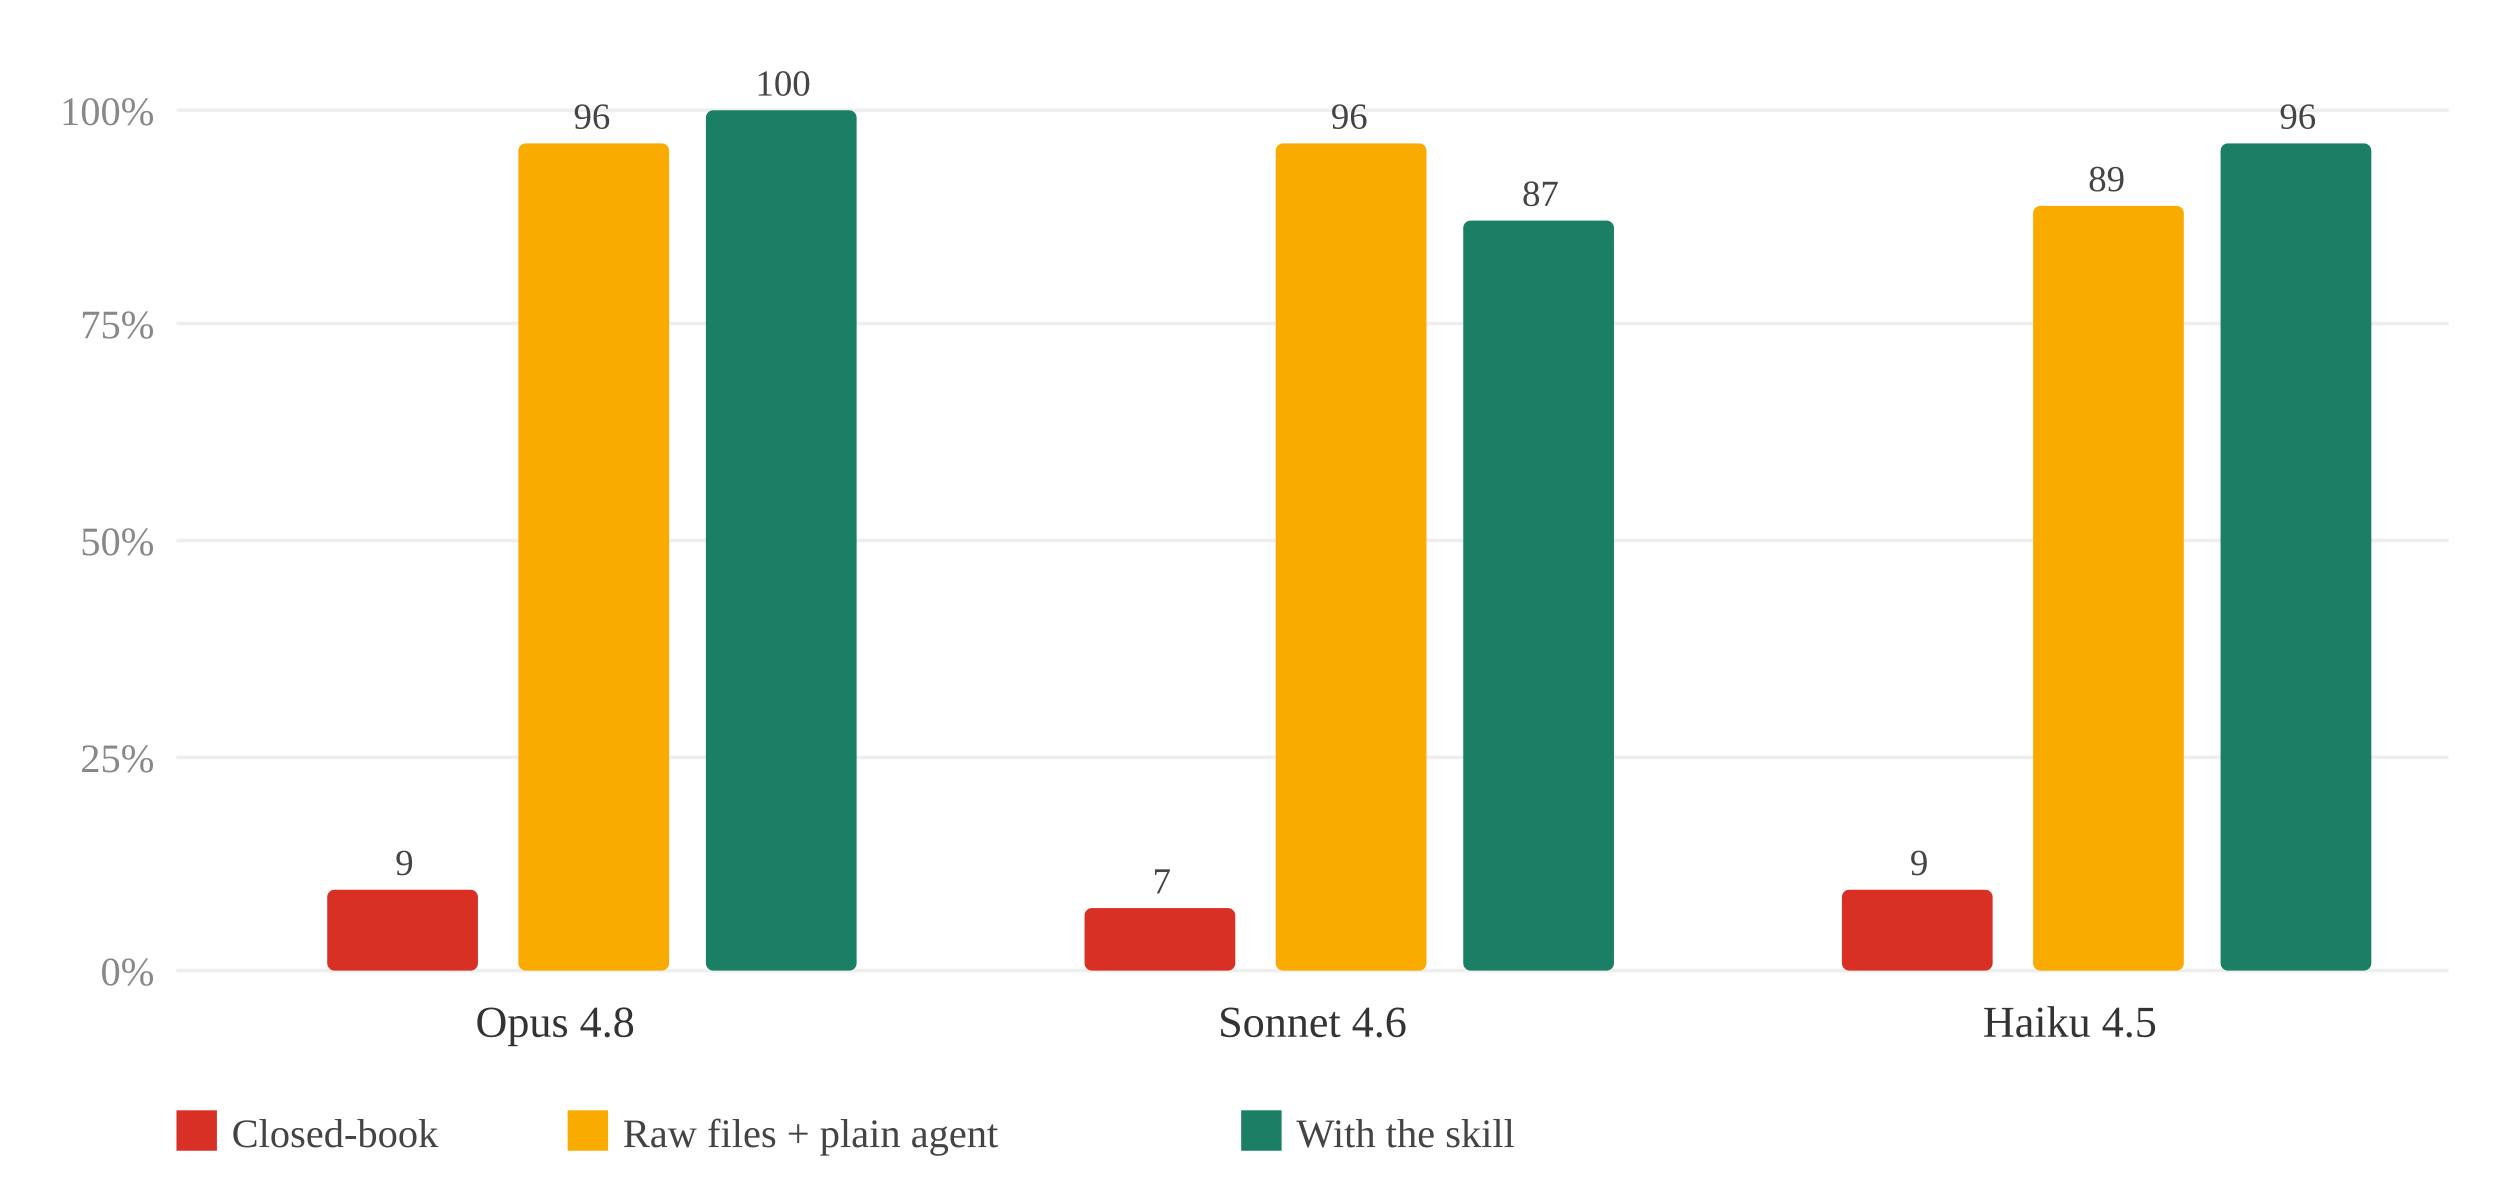
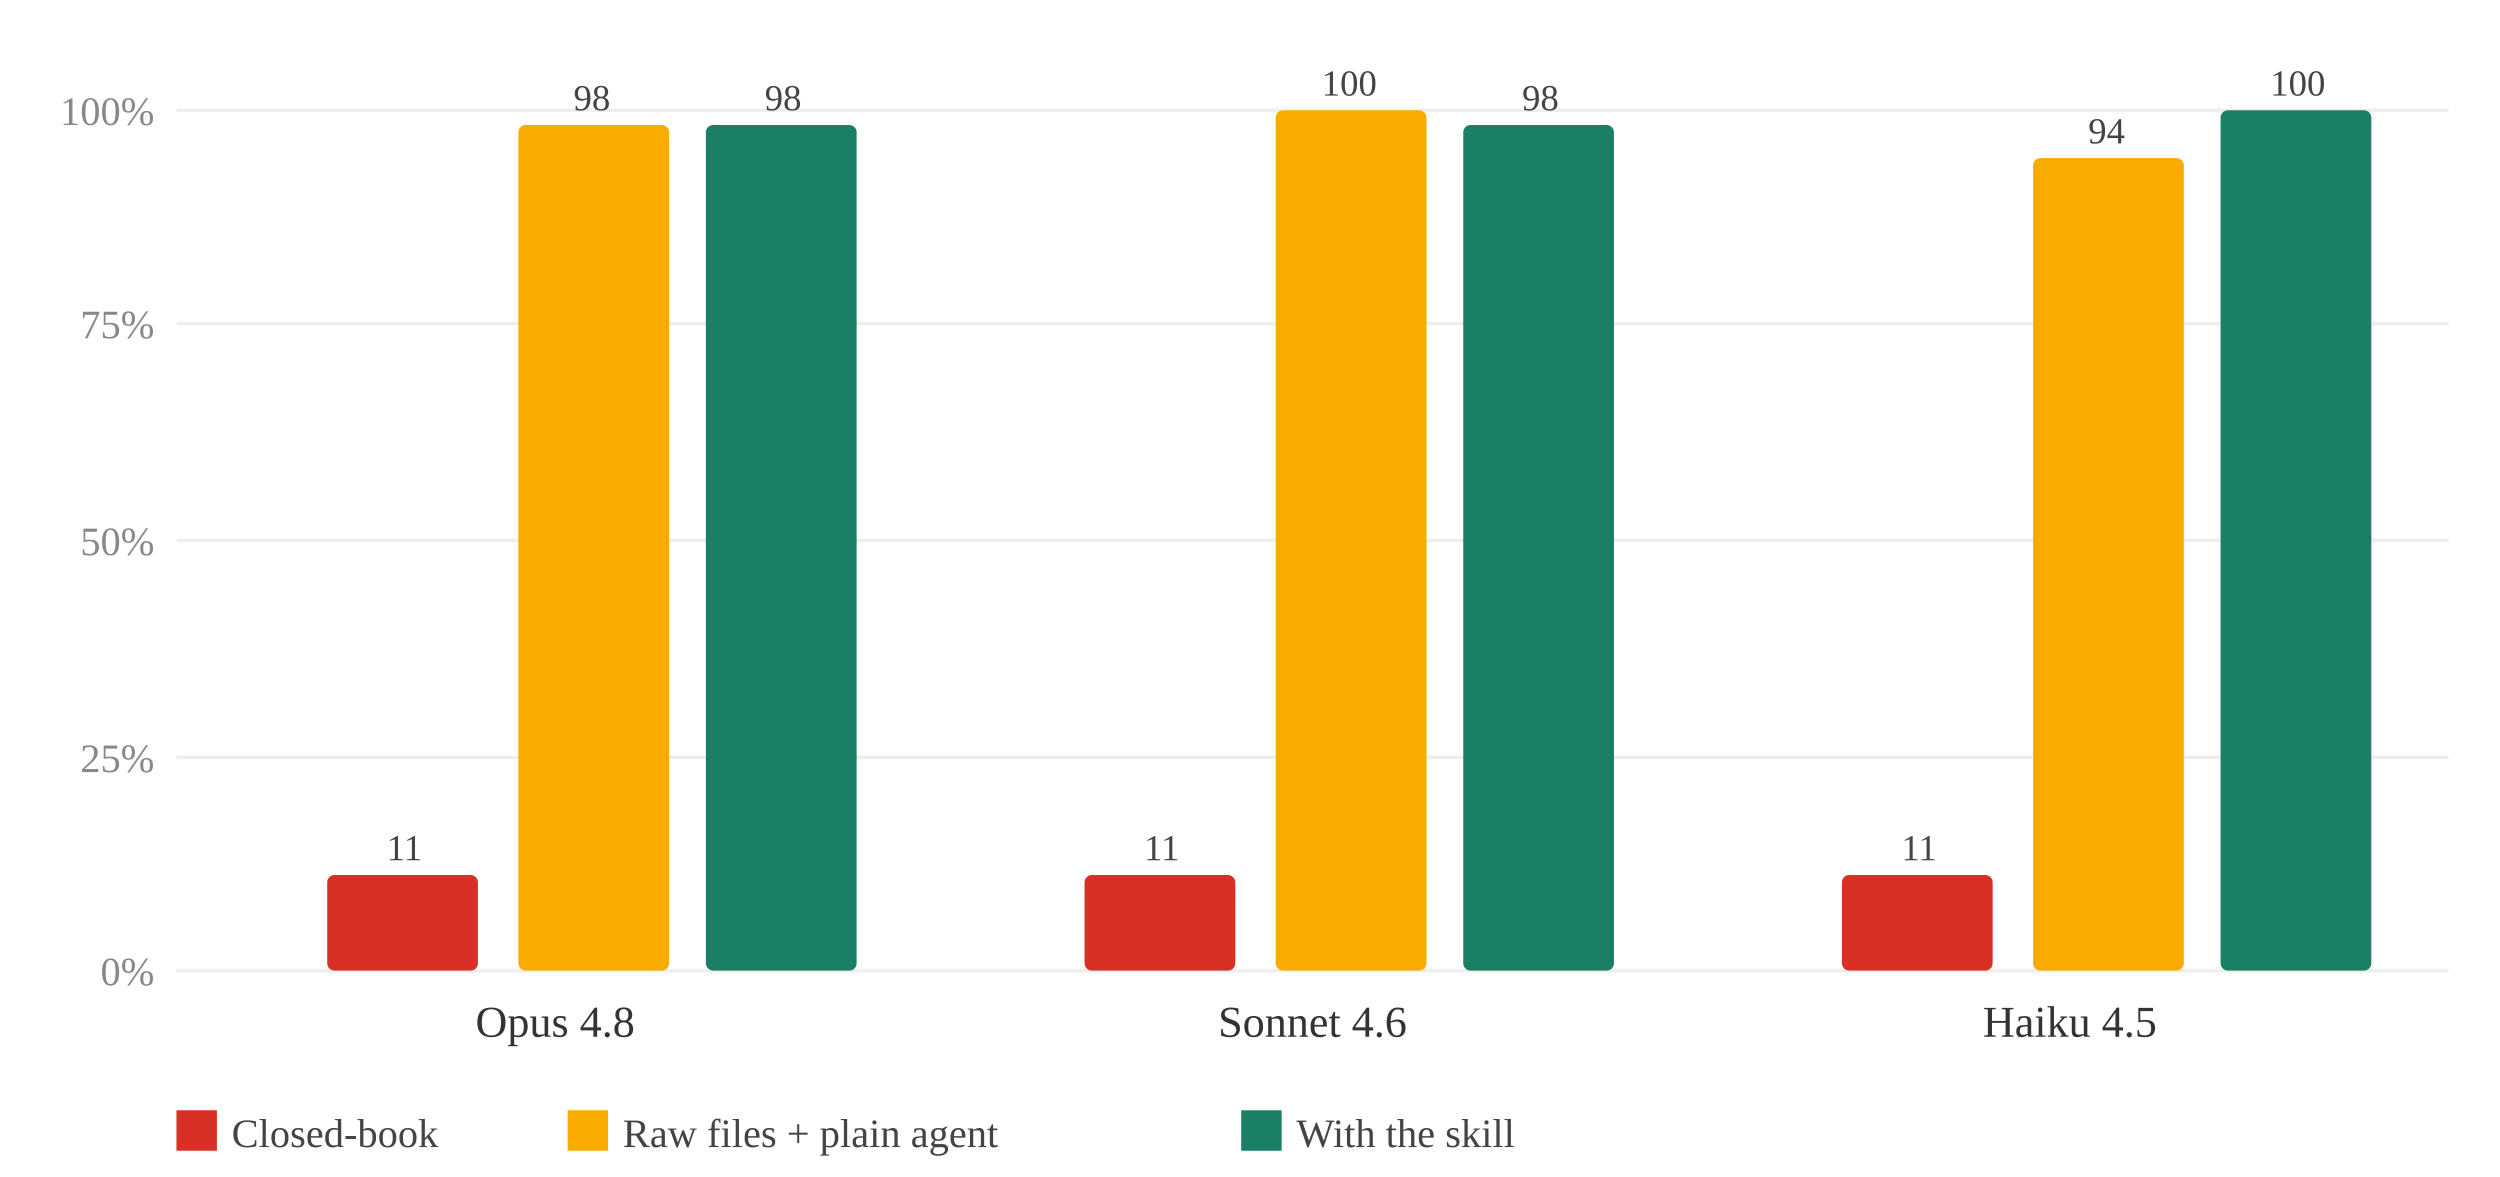
<svg xmlns="http://www.w3.org/2000/svg" viewBox="0 0 680 320" role="img">
  <line x1="48" y1="264" x2="666" y2="264" stroke="#eee" />
  <text x="42" y="268" font-size="11" fill="#888" text-anchor="end">0%</text>
  <line x1="48" y1="206" x2="666" y2="206" stroke="#eee" />
  <text x="42" y="210" font-size="11" fill="#888" text-anchor="end">25%</text>
  <line x1="48" y1="147" x2="666" y2="147" stroke="#eee" />
  <text x="42" y="151" font-size="11" fill="#888" text-anchor="end">50%</text>
  <line x1="48" y1="88" x2="666" y2="88" stroke="#eee" />
  <text x="42" y="92" font-size="11" fill="#888" text-anchor="end">75%</text>
  <line x1="48" y1="30" x2="666" y2="30" stroke="#eee" />
  <text x="42" y="34" font-size="11" fill="#888" text-anchor="end">100%</text>
-   <rect x="89" y="242" width="41" height="22" fill="#d93025" rx="2" />
-   <text x="110" y="238" font-size="10" fill="#444" text-anchor="middle">9</text>
-   <rect x="141" y="39" width="41" height="225" fill="#f9ab00" rx="2" />
-   <text x="161" y="35" font-size="10" fill="#444" text-anchor="middle">96</text>
-   <rect x="192" y="30" width="41" height="234" fill="#1a7f64" rx="2" />
-   <text x="213" y="26" font-size="10" fill="#444" text-anchor="middle">100</text>
+   <rect x="89" y="238" width="41" height="26" fill="#d93025" rx="2" />
+   <text x="110" y="234" font-size="10" fill="#444" text-anchor="middle">11</text>
+   <rect x="141" y="34" width="41" height="230" fill="#f9ab00" rx="2" />
+   <text x="161" y="30" font-size="10" fill="#444" text-anchor="middle">98</text>
+   <rect x="192" y="34" width="41" height="230" fill="#1a7f64" rx="2" />
+   <text x="213" y="30" font-size="10" fill="#444" text-anchor="middle">98</text>
  <text x="151" y="282" font-size="12" fill="#333" text-anchor="middle">Opus 4.8</text>
-   <rect x="295" y="247" width="41" height="17" fill="#d93025" rx="2" />
-   <text x="316" y="243" font-size="10" fill="#444" text-anchor="middle">7</text>
-   <rect x="347" y="39" width="41" height="225" fill="#f9ab00" rx="2" />
-   <text x="367" y="35" font-size="10" fill="#444" text-anchor="middle">96</text>
-   <rect x="398" y="60" width="41" height="204" fill="#1a7f64" rx="2" />
-   <text x="419" y="56" font-size="10" fill="#444" text-anchor="middle">87</text>
+   <rect x="295" y="238" width="41" height="26" fill="#d93025" rx="2" />
+   <text x="316" y="234" font-size="10" fill="#444" text-anchor="middle">11</text>
+   <rect x="347" y="30" width="41" height="234" fill="#f9ab00" rx="2" />
+   <text x="367" y="26" font-size="10" fill="#444" text-anchor="middle">100</text>
+   <rect x="398" y="34" width="41" height="230" fill="#1a7f64" rx="2" />
+   <text x="419" y="30" font-size="10" fill="#444" text-anchor="middle">98</text>
  <text x="357" y="282" font-size="12" fill="#333" text-anchor="middle">Sonnet 4.6</text>
-   <rect x="501" y="242" width="41" height="22" fill="#d93025" rx="2" />
-   <text x="522" y="238" font-size="10" fill="#444" text-anchor="middle">9</text>
-   <rect x="553" y="56" width="41" height="208" fill="#f9ab00" rx="2" />
-   <text x="573" y="52" font-size="10" fill="#444" text-anchor="middle">89</text>
-   <rect x="604" y="39" width="41" height="225" fill="#1a7f64" rx="2" />
-   <text x="625" y="35" font-size="10" fill="#444" text-anchor="middle">96</text>
+   <rect x="501" y="238" width="41" height="26" fill="#d93025" rx="2" />
+   <text x="522" y="234" font-size="10" fill="#444" text-anchor="middle">11</text>
+   <rect x="553" y="43" width="41" height="221" fill="#f9ab00" rx="2" />
+   <text x="573" y="39" font-size="10" fill="#444" text-anchor="middle">94</text>
+   <rect x="604" y="30" width="41" height="234" fill="#1a7f64" rx="2" />
+   <text x="625" y="26" font-size="10" fill="#444" text-anchor="middle">100</text>
  <text x="563" y="282" font-size="12" fill="#333" text-anchor="middle">Haiku 4.5</text>
  <rect x="48" y="302" width="11" height="11" fill="#d93025" />
  <text x="63" y="312" font-size="11" fill="#444">Closed-book</text>
  <rect x="154.4" y="302" width="11" height="11" fill="#f9ab00" />
  <text x="169.4" y="312" font-size="11" fill="#444">Raw files + plain agent</text>
  <rect x="337.6" y="302" width="11" height="11" fill="#1a7f64" />
  <text x="352.6" y="312" font-size="11" fill="#444">With the skill</text>
</svg>
